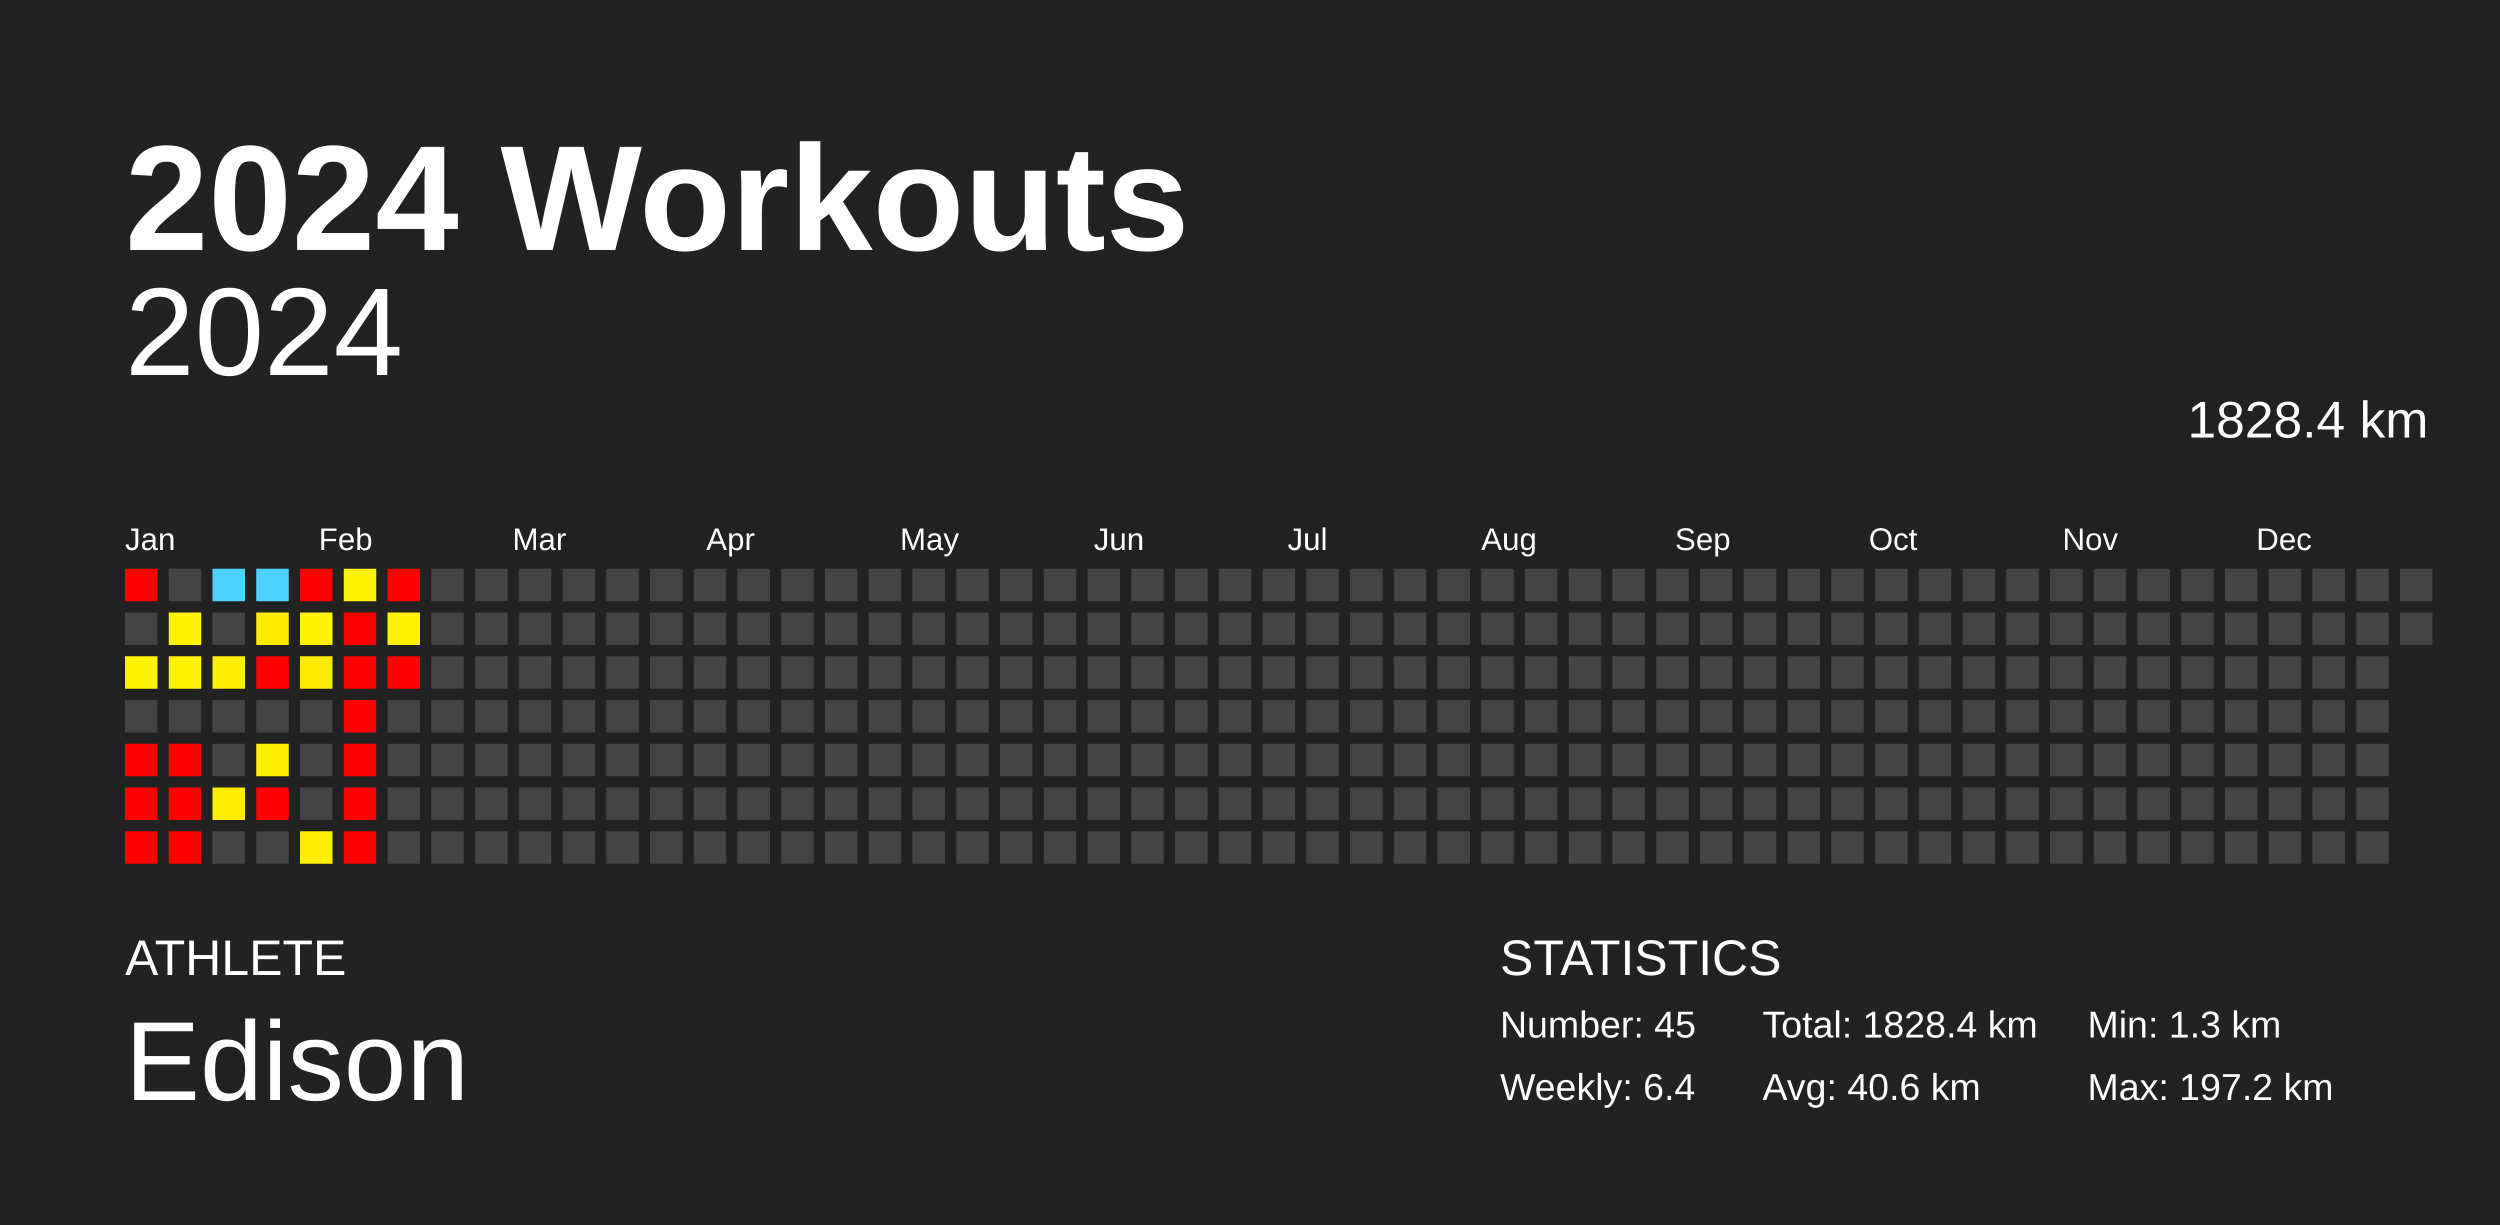
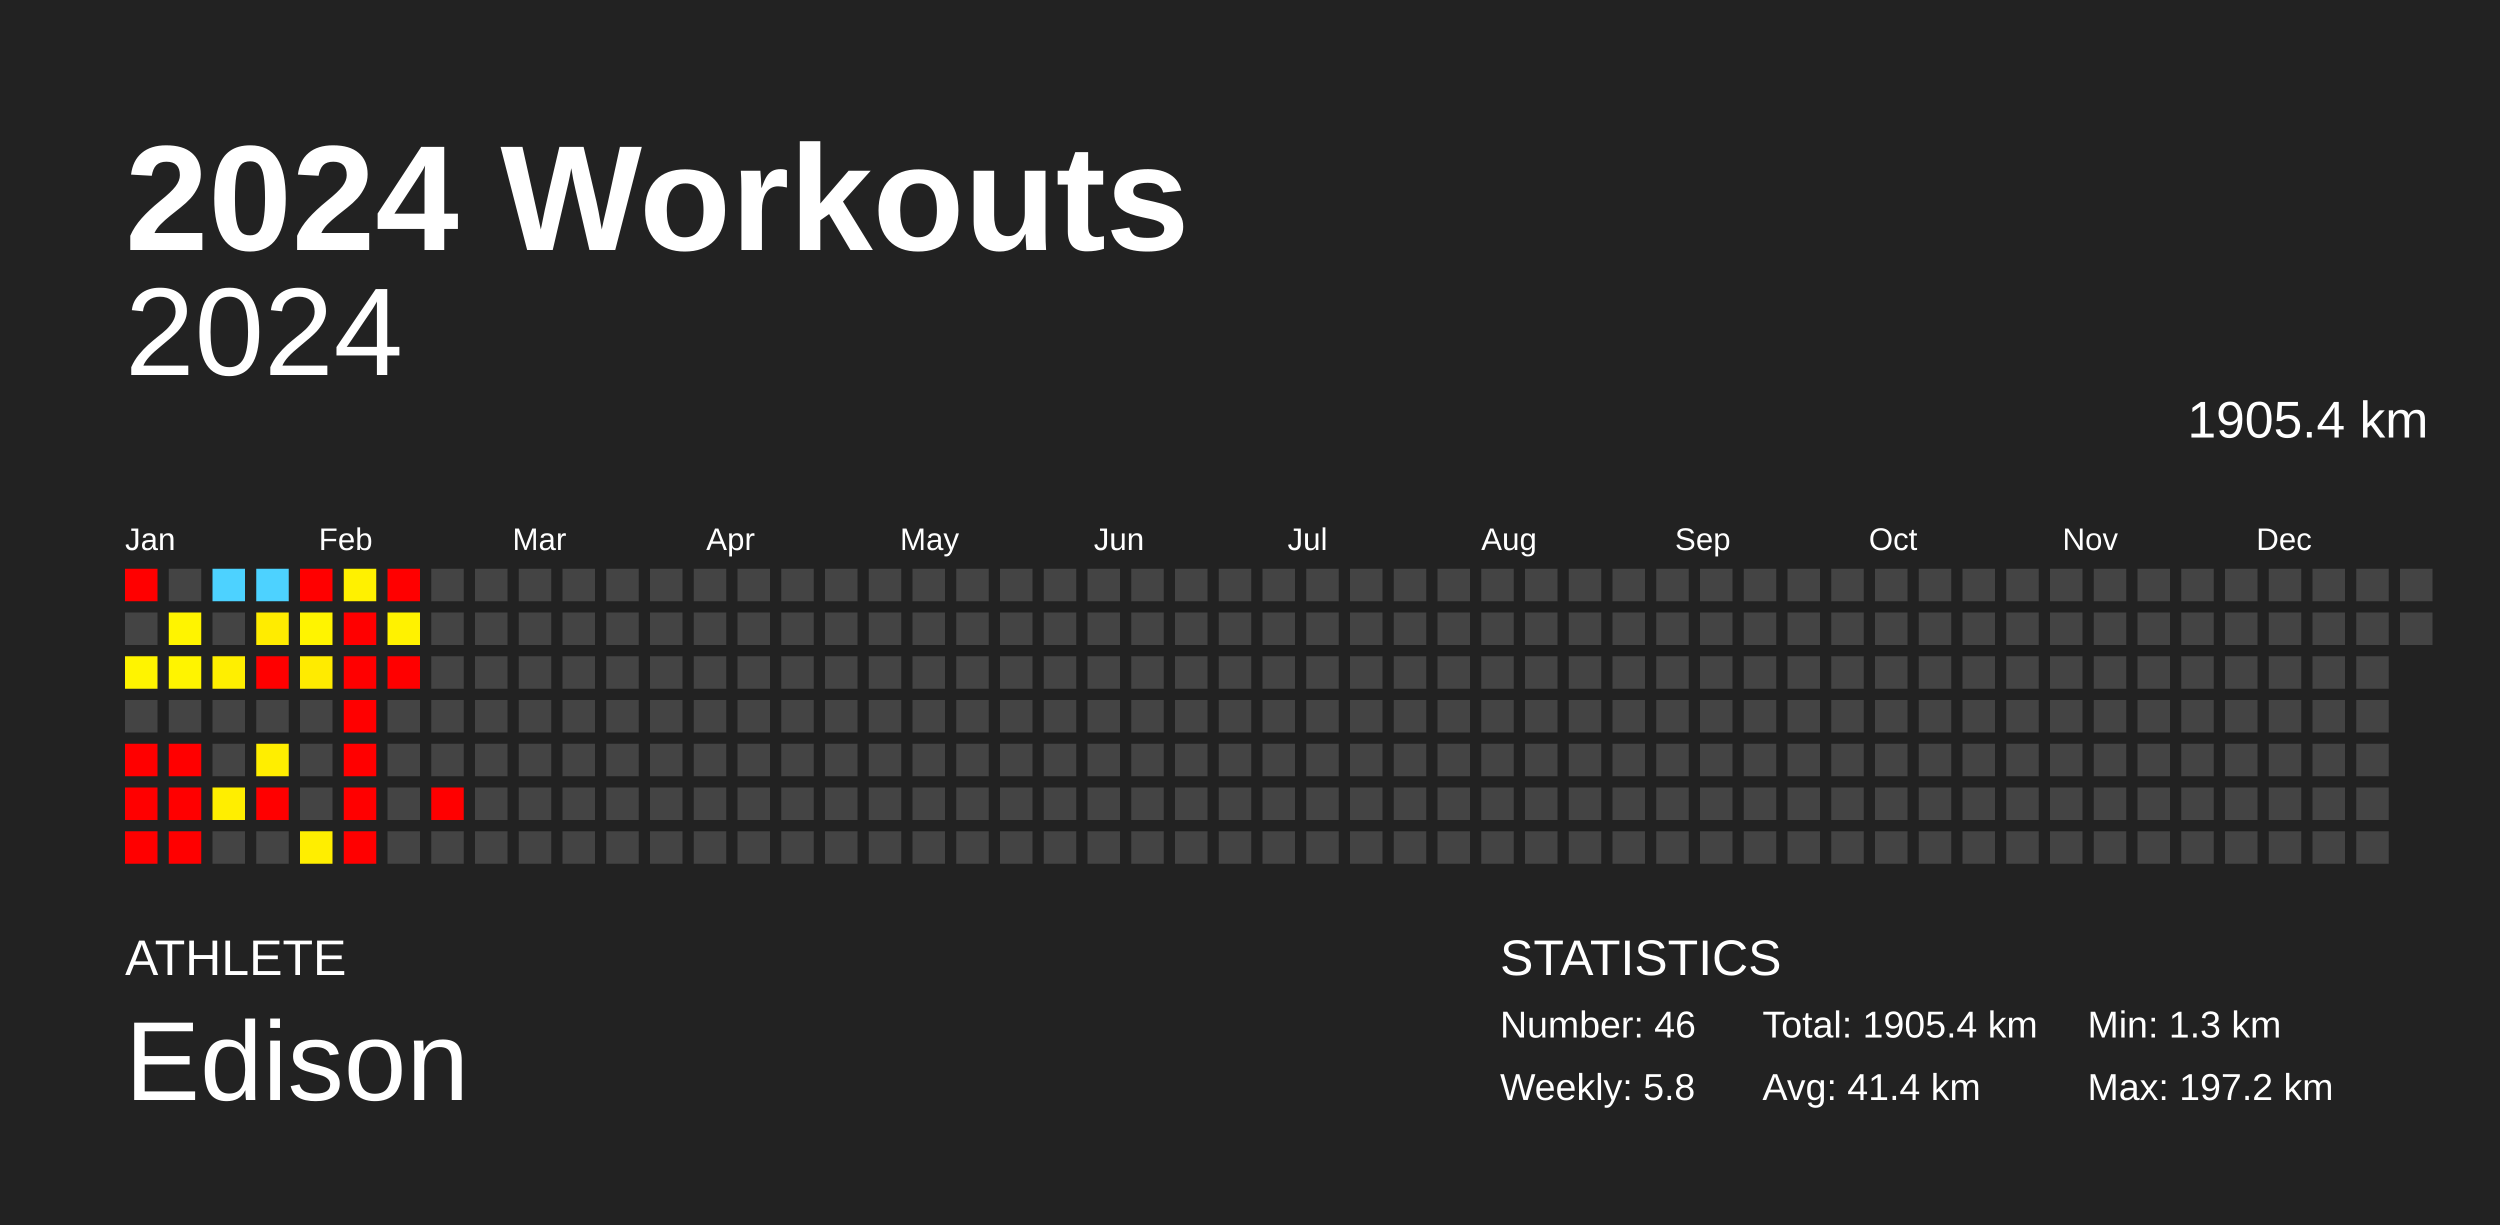
<svg xmlns="http://www.w3.org/2000/svg" baseProfile="full" height="98mm" version="1.1" viewBox="0,0,200,98" width="200mm">
  <defs />
  <rect fill="#222222" height="98" width="200" x="0" y="0" />
  <text fill="#FFFFFF" style="font-size:12px; font-family:Arial; font-weight:bold;" x="10" y="20">2024 Workouts</text>
  <text fill="#FFFFFF" style="font-size:4px; font-family:Arial" x="10" y="78">ATHLETE</text>
  <text fill="#FFFFFF" style="font-size:9px; font-family:Arial" x="10" y="88">Edison</text>
  <text fill="#FFFFFF" style="font-size:4px; font-family:Arial" x="120" y="78">STATISTICS</text>
-   <text fill="#FFFFFF" style="font-size:3px; font-family:Arial" x="120" y="83">Number: 45</text>
-   <text fill="#FFFFFF" style="font-size:3px; font-family:Arial" x="120" y="88">Weekly: 6.4</text>
-   <text fill="#FFFFFF" style="font-size:3px; font-family:Arial" x="141" y="83">Total: 1828.4 km</text>
-   <text fill="#FFFFFF" style="font-size:3px; font-family:Arial" x="141" y="88">Avg: 40.6 km</text>
+   <text fill="#FFFFFF" style="font-size:3px; font-family:Arial" x="120" y="83">Number: 46</text>
+   <text fill="#FFFFFF" style="font-size:3px; font-family:Arial" x="120" y="88">Weekly: 5.8</text>
+   <text fill="#FFFFFF" style="font-size:3px; font-family:Arial" x="141" y="83">Total: 1905.4 km</text>
+   <text fill="#FFFFFF" style="font-size:3px; font-family:Arial" x="141" y="88">Avg: 41.4 km</text>
  <text fill="#FFFFFF" style="font-size:3px; font-family:Arial" x="167" y="83">Min: 1.3 km</text>
  <text fill="#FFFFFF" style="font-size:3px; font-family:Arial" x="167" y="88">Max: 197.2 km</text>
  <text alignment-baseline="hanging" fill="#FFFFFF" style="font-size:10.0px; font-family:Arial;" x="10" y="30">2024</text>
-   <text alignment-baseline="hanging" fill="#FFFFFF" style="font-size:4.125px; font-family:Arial;" x="175" y="35">1828.4 km</text>
+   <text alignment-baseline="hanging" fill="#FFFFFF" style="font-size:4.125px; font-family:Arial;" x="175" y="35">1905.4 km</text>
  <text fill="#FFFFFF" style="font-size:2.5px; font-family:Arial" x="10.0" y="44">Jan</text>
  <text fill="#FFFFFF" style="font-size:2.5px; font-family:Arial" x="25.5" y="44">Feb</text>
  <text fill="#FFFFFF" style="font-size:2.5px; font-family:Arial" x="41.0" y="44">Mar</text>
  <text fill="#FFFFFF" style="font-size:2.5px; font-family:Arial" x="56.5" y="44">Apr</text>
  <text fill="#FFFFFF" style="font-size:2.5px; font-family:Arial" x="72.0" y="44">May</text>
  <text fill="#FFFFFF" style="font-size:2.5px; font-family:Arial" x="87.5" y="44">Jun</text>
  <text fill="#FFFFFF" style="font-size:2.5px; font-family:Arial" x="103.0" y="44">Jul</text>
  <text fill="#FFFFFF" style="font-size:2.5px; font-family:Arial" x="118.5" y="44">Aug</text>
  <text fill="#FFFFFF" style="font-size:2.5px; font-family:Arial" x="134.0" y="44">Sep</text>
  <text fill="#FFFFFF" style="font-size:2.5px; font-family:Arial" x="149.5" y="44">Oct</text>
  <text fill="#FFFFFF" style="font-size:2.5px; font-family:Arial" x="165.0" y="44">Nov</text>
  <text fill="#FFFFFF" style="font-size:2.5px; font-family:Arial" x="180.5" y="44">Dec</text>
  <rect fill="red" height="2.6" width="2.6" x="10.0" y="45.5" />
  <rect fill="#444444" height="2.6" width="2.6" x="10.0" y="49.0" />
  <rect fill="#fff400" height="2.6" width="2.6" x="10.0" y="52.5" />
  <rect fill="#444444" height="2.6" width="2.6" x="10.0" y="56.0" />
  <rect fill="red" height="2.6" width="2.6" x="10.0" y="59.5" />
  <rect fill="red" height="2.6" width="2.6" x="10.0" y="63.0" />
  <rect fill="red" height="2.6" width="2.6" x="10.0" y="66.5" />
  <rect fill="#444444" height="2.6" width="2.6" x="13.5" y="45.5" />
  <rect fill="#fff400" height="2.6" width="2.6" x="13.5" y="49.0" />
  <rect fill="#fff400" height="2.6" width="2.6" x="13.5" y="52.5" />
  <rect fill="#444444" height="2.6" width="2.6" x="13.5" y="56.0" />
  <rect fill="red" height="2.6" width="2.6" x="13.5" y="59.5" />
  <rect fill="red" height="2.6" width="2.6" x="13.5" y="63.0" />
  <rect fill="red" height="2.6" width="2.6" x="13.5" y="66.5" />
  <rect fill="#4dd2ff" height="2.6" width="2.6" x="17.0" y="45.5" />
  <rect fill="#444444" height="2.6" width="2.6" x="17.0" y="49.0" />
  <rect fill="#ffef00" height="2.6" width="2.6" x="17.0" y="52.5" />
  <rect fill="#444444" height="2.6" width="2.6" x="17.0" y="56.0" />
  <rect fill="#444444" height="2.6" width="2.6" x="17.0" y="59.5" />
  <rect fill="#ffee00" height="2.6" width="2.6" x="17.0" y="63.0" />
  <rect fill="#444444" height="2.6" width="2.6" x="17.0" y="66.5" />
  <rect fill="#4dd2ff" height="2.6" width="2.6" x="20.5" y="45.5" />
  <rect fill="#ffec00" height="2.6" width="2.6" x="20.5" y="49.0" />
  <rect fill="red" height="2.6" width="2.6" x="20.5" y="52.5" />
  <rect fill="#444444" height="2.6" width="2.6" x="20.5" y="56.0" />
  <rect fill="#ffee00" height="2.6" width="2.6" x="20.5" y="59.5" />
  <rect fill="red" height="2.6" width="2.6" x="20.5" y="63.0" />
  <rect fill="#444444" height="2.6" width="2.6" x="20.5" y="66.5" />
  <rect fill="red" height="2.6" width="2.6" x="24.0" y="45.5" />
  <rect fill="#fff400" height="2.6" width="2.6" x="24.0" y="49.0" />
  <rect fill="#ffeb00" height="2.6" width="2.6" x="24.0" y="52.5" />
  <rect fill="#444444" height="2.6" width="2.6" x="24.0" y="56.0" />
  <rect fill="#444444" height="2.6" width="2.6" x="24.0" y="59.5" />
  <rect fill="#444444" height="2.6" width="2.6" x="24.0" y="63.0" />
  <rect fill="#ffee00" height="2.6" width="2.6" x="24.0" y="66.5" />
  <rect fill="#fff100" height="2.6" width="2.6" x="27.5" y="45.5" />
  <rect fill="red" height="2.6" width="2.6" x="27.5" y="49.0" />
  <rect fill="red" height="2.6" width="2.6" x="27.5" y="52.5" />
  <rect fill="red" height="2.6" width="2.6" x="27.5" y="56.0" />
  <rect fill="red" height="2.6" width="2.6" x="27.5" y="59.5" />
  <rect fill="red" height="2.6" width="2.6" x="27.5" y="63.0" />
  <rect fill="red" height="2.6" width="2.6" x="27.5" y="66.5" />
  <rect fill="red" height="2.6" width="2.6" x="31.0" y="45.5" />
  <rect fill="#fff200" height="2.6" width="2.6" x="31.0" y="49.0" />
  <rect fill="red" height="2.6" width="2.6" x="31.0" y="52.5" />
  <rect fill="#444444" height="2.6" width="2.6" x="31.0" y="56.0" />
  <rect fill="#444444" height="2.6" width="2.6" x="31.0" y="59.5" />
  <rect fill="#444444" height="2.6" width="2.6" x="31.0" y="63.0" />
  <rect fill="#444444" height="2.6" width="2.6" x="31.0" y="66.5" />
  <rect fill="#444444" height="2.6" width="2.6" x="34.5" y="45.5" />
  <rect fill="#444444" height="2.6" width="2.6" x="34.5" y="49.0" />
  <rect fill="#444444" height="2.6" width="2.6" x="34.5" y="52.5" />
  <rect fill="#444444" height="2.6" width="2.6" x="34.5" y="56.0" />
  <rect fill="#444444" height="2.6" width="2.6" x="34.5" y="59.5" />
-   <rect fill="#444444" height="2.6" width="2.6" x="34.5" y="63.0" />
+   <rect fill="red" height="2.6" width="2.6" x="34.5" y="63.0" />
  <rect fill="#444444" height="2.6" width="2.6" x="34.5" y="66.5" />
  <rect fill="#444444" height="2.6" width="2.6" x="38.0" y="45.5" />
  <rect fill="#444444" height="2.6" width="2.6" x="38.0" y="49.0" />
  <rect fill="#444444" height="2.6" width="2.6" x="38.0" y="52.5" />
  <rect fill="#444444" height="2.6" width="2.6" x="38.0" y="56.0" />
  <rect fill="#444444" height="2.6" width="2.6" x="38.0" y="59.5" />
  <rect fill="#444444" height="2.6" width="2.6" x="38.0" y="63.0" />
  <rect fill="#444444" height="2.6" width="2.6" x="38.0" y="66.5" />
  <rect fill="#444444" height="2.6" width="2.6" x="41.5" y="45.5" />
  <rect fill="#444444" height="2.6" width="2.6" x="41.5" y="49.0" />
  <rect fill="#444444" height="2.6" width="2.6" x="41.5" y="52.5" />
  <rect fill="#444444" height="2.6" width="2.6" x="41.5" y="56.0" />
  <rect fill="#444444" height="2.6" width="2.6" x="41.5" y="59.5" />
  <rect fill="#444444" height="2.6" width="2.6" x="41.5" y="63.0" />
  <rect fill="#444444" height="2.6" width="2.6" x="41.5" y="66.5" />
  <rect fill="#444444" height="2.6" width="2.6" x="45.0" y="45.5" />
  <rect fill="#444444" height="2.6" width="2.6" x="45.0" y="49.0" />
  <rect fill="#444444" height="2.6" width="2.6" x="45.0" y="52.5" />
  <rect fill="#444444" height="2.6" width="2.6" x="45.0" y="56.0" />
  <rect fill="#444444" height="2.6" width="2.6" x="45.0" y="59.5" />
  <rect fill="#444444" height="2.6" width="2.6" x="45.0" y="63.0" />
  <rect fill="#444444" height="2.6" width="2.6" x="45.0" y="66.5" />
  <rect fill="#444444" height="2.6" width="2.6" x="48.5" y="45.5" />
  <rect fill="#444444" height="2.6" width="2.6" x="48.5" y="49.0" />
  <rect fill="#444444" height="2.6" width="2.6" x="48.5" y="52.5" />
  <rect fill="#444444" height="2.6" width="2.6" x="48.5" y="56.0" />
  <rect fill="#444444" height="2.6" width="2.6" x="48.5" y="59.5" />
  <rect fill="#444444" height="2.6" width="2.6" x="48.5" y="63.0" />
  <rect fill="#444444" height="2.6" width="2.6" x="48.5" y="66.5" />
  <rect fill="#444444" height="2.6" width="2.6" x="52.0" y="45.5" />
  <rect fill="#444444" height="2.6" width="2.6" x="52.0" y="49.0" />
  <rect fill="#444444" height="2.6" width="2.6" x="52.0" y="52.5" />
  <rect fill="#444444" height="2.6" width="2.6" x="52.0" y="56.0" />
  <rect fill="#444444" height="2.6" width="2.6" x="52.0" y="59.5" />
  <rect fill="#444444" height="2.6" width="2.6" x="52.0" y="63.0" />
  <rect fill="#444444" height="2.6" width="2.6" x="52.0" y="66.5" />
  <rect fill="#444444" height="2.6" width="2.6" x="55.5" y="45.5" />
  <rect fill="#444444" height="2.6" width="2.6" x="55.5" y="49.0" />
  <rect fill="#444444" height="2.6" width="2.6" x="55.5" y="52.5" />
  <rect fill="#444444" height="2.6" width="2.6" x="55.5" y="56.0" />
  <rect fill="#444444" height="2.6" width="2.6" x="55.5" y="59.5" />
  <rect fill="#444444" height="2.6" width="2.6" x="55.5" y="63.0" />
  <rect fill="#444444" height="2.6" width="2.6" x="55.5" y="66.5" />
  <rect fill="#444444" height="2.6" width="2.6" x="59.0" y="45.5" />
  <rect fill="#444444" height="2.6" width="2.6" x="59.0" y="49.0" />
  <rect fill="#444444" height="2.6" width="2.6" x="59.0" y="52.5" />
  <rect fill="#444444" height="2.6" width="2.6" x="59.0" y="56.0" />
  <rect fill="#444444" height="2.6" width="2.6" x="59.0" y="59.5" />
  <rect fill="#444444" height="2.6" width="2.6" x="59.0" y="63.0" />
  <rect fill="#444444" height="2.6" width="2.6" x="59.0" y="66.5" />
  <rect fill="#444444" height="2.6" width="2.6" x="62.5" y="45.5" />
  <rect fill="#444444" height="2.6" width="2.6" x="62.5" y="49.0" />
  <rect fill="#444444" height="2.6" width="2.6" x="62.5" y="52.5" />
  <rect fill="#444444" height="2.6" width="2.6" x="62.5" y="56.0" />
  <rect fill="#444444" height="2.6" width="2.6" x="62.5" y="59.5" />
  <rect fill="#444444" height="2.6" width="2.6" x="62.5" y="63.0" />
  <rect fill="#444444" height="2.6" width="2.6" x="62.5" y="66.5" />
  <rect fill="#444444" height="2.6" width="2.6" x="66.0" y="45.5" />
  <rect fill="#444444" height="2.6" width="2.6" x="66.0" y="49.0" />
  <rect fill="#444444" height="2.6" width="2.6" x="66.0" y="52.5" />
  <rect fill="#444444" height="2.6" width="2.6" x="66.0" y="56.0" />
  <rect fill="#444444" height="2.6" width="2.6" x="66.0" y="59.5" />
  <rect fill="#444444" height="2.6" width="2.6" x="66.0" y="63.0" />
  <rect fill="#444444" height="2.6" width="2.6" x="66.0" y="66.5" />
  <rect fill="#444444" height="2.6" width="2.6" x="69.5" y="45.5" />
  <rect fill="#444444" height="2.6" width="2.6" x="69.5" y="49.0" />
  <rect fill="#444444" height="2.6" width="2.6" x="69.5" y="52.5" />
  <rect fill="#444444" height="2.6" width="2.6" x="69.5" y="56.0" />
  <rect fill="#444444" height="2.6" width="2.6" x="69.5" y="59.5" />
  <rect fill="#444444" height="2.6" width="2.6" x="69.5" y="63.0" />
  <rect fill="#444444" height="2.6" width="2.6" x="69.5" y="66.5" />
  <rect fill="#444444" height="2.6" width="2.6" x="73.0" y="45.5" />
  <rect fill="#444444" height="2.6" width="2.6" x="73.0" y="49.0" />
  <rect fill="#444444" height="2.6" width="2.6" x="73.0" y="52.5" />
  <rect fill="#444444" height="2.6" width="2.6" x="73.0" y="56.0" />
  <rect fill="#444444" height="2.6" width="2.6" x="73.0" y="59.5" />
  <rect fill="#444444" height="2.6" width="2.6" x="73.0" y="63.0" />
  <rect fill="#444444" height="2.6" width="2.6" x="73.0" y="66.5" />
  <rect fill="#444444" height="2.6" width="2.6" x="76.5" y="45.5" />
  <rect fill="#444444" height="2.6" width="2.6" x="76.5" y="49.0" />
  <rect fill="#444444" height="2.6" width="2.6" x="76.5" y="52.5" />
  <rect fill="#444444" height="2.6" width="2.6" x="76.5" y="56.0" />
  <rect fill="#444444" height="2.6" width="2.6" x="76.5" y="59.5" />
  <rect fill="#444444" height="2.6" width="2.6" x="76.5" y="63.0" />
  <rect fill="#444444" height="2.6" width="2.6" x="76.5" y="66.5" />
  <rect fill="#444444" height="2.6" width="2.6" x="80.0" y="45.5" />
  <rect fill="#444444" height="2.6" width="2.6" x="80.0" y="49.0" />
  <rect fill="#444444" height="2.6" width="2.6" x="80.0" y="52.5" />
  <rect fill="#444444" height="2.6" width="2.6" x="80.0" y="56.0" />
  <rect fill="#444444" height="2.6" width="2.6" x="80.0" y="59.5" />
  <rect fill="#444444" height="2.6" width="2.6" x="80.0" y="63.0" />
  <rect fill="#444444" height="2.6" width="2.6" x="80.0" y="66.5" />
  <rect fill="#444444" height="2.6" width="2.6" x="83.5" y="45.5" />
  <rect fill="#444444" height="2.6" width="2.6" x="83.5" y="49.0" />
  <rect fill="#444444" height="2.6" width="2.6" x="83.5" y="52.5" />
  <rect fill="#444444" height="2.6" width="2.6" x="83.5" y="56.0" />
  <rect fill="#444444" height="2.6" width="2.6" x="83.5" y="59.5" />
  <rect fill="#444444" height="2.6" width="2.6" x="83.5" y="63.0" />
  <rect fill="#444444" height="2.6" width="2.6" x="83.5" y="66.5" />
  <rect fill="#444444" height="2.6" width="2.6" x="87.0" y="45.5" />
  <rect fill="#444444" height="2.6" width="2.6" x="87.0" y="49.0" />
  <rect fill="#444444" height="2.6" width="2.6" x="87.0" y="52.5" />
  <rect fill="#444444" height="2.6" width="2.6" x="87.0" y="56.0" />
  <rect fill="#444444" height="2.6" width="2.6" x="87.0" y="59.5" />
  <rect fill="#444444" height="2.6" width="2.6" x="87.0" y="63.0" />
  <rect fill="#444444" height="2.6" width="2.6" x="87.0" y="66.5" />
  <rect fill="#444444" height="2.6" width="2.6" x="90.5" y="45.5" />
  <rect fill="#444444" height="2.6" width="2.6" x="90.5" y="49.0" />
  <rect fill="#444444" height="2.6" width="2.6" x="90.5" y="52.5" />
  <rect fill="#444444" height="2.6" width="2.6" x="90.5" y="56.0" />
  <rect fill="#444444" height="2.6" width="2.6" x="90.5" y="59.5" />
  <rect fill="#444444" height="2.6" width="2.6" x="90.5" y="63.0" />
  <rect fill="#444444" height="2.6" width="2.6" x="90.5" y="66.5" />
  <rect fill="#444444" height="2.6" width="2.6" x="94.0" y="45.5" />
  <rect fill="#444444" height="2.6" width="2.6" x="94.0" y="49.0" />
  <rect fill="#444444" height="2.6" width="2.6" x="94.0" y="52.5" />
  <rect fill="#444444" height="2.6" width="2.6" x="94.0" y="56.0" />
  <rect fill="#444444" height="2.6" width="2.6" x="94.0" y="59.5" />
  <rect fill="#444444" height="2.6" width="2.6" x="94.0" y="63.0" />
  <rect fill="#444444" height="2.6" width="2.6" x="94.0" y="66.5" />
  <rect fill="#444444" height="2.6" width="2.6" x="97.5" y="45.5" />
  <rect fill="#444444" height="2.6" width="2.6" x="97.5" y="49.0" />
  <rect fill="#444444" height="2.6" width="2.6" x="97.5" y="52.5" />
  <rect fill="#444444" height="2.6" width="2.6" x="97.5" y="56.0" />
  <rect fill="#444444" height="2.6" width="2.6" x="97.5" y="59.5" />
  <rect fill="#444444" height="2.6" width="2.6" x="97.5" y="63.0" />
  <rect fill="#444444" height="2.6" width="2.6" x="97.5" y="66.5" />
  <rect fill="#444444" height="2.6" width="2.6" x="101.0" y="45.5" />
  <rect fill="#444444" height="2.6" width="2.6" x="101.0" y="49.0" />
  <rect fill="#444444" height="2.6" width="2.6" x="101.0" y="52.5" />
  <rect fill="#444444" height="2.6" width="2.6" x="101.0" y="56.0" />
  <rect fill="#444444" height="2.6" width="2.6" x="101.0" y="59.5" />
  <rect fill="#444444" height="2.6" width="2.6" x="101.0" y="63.0" />
  <rect fill="#444444" height="2.6" width="2.6" x="101.0" y="66.5" />
  <rect fill="#444444" height="2.6" width="2.6" x="104.5" y="45.5" />
  <rect fill="#444444" height="2.6" width="2.6" x="104.5" y="49.0" />
  <rect fill="#444444" height="2.6" width="2.6" x="104.5" y="52.5" />
  <rect fill="#444444" height="2.6" width="2.6" x="104.5" y="56.0" />
  <rect fill="#444444" height="2.6" width="2.6" x="104.5" y="59.5" />
  <rect fill="#444444" height="2.6" width="2.6" x="104.5" y="63.0" />
  <rect fill="#444444" height="2.6" width="2.6" x="104.5" y="66.5" />
  <rect fill="#444444" height="2.6" width="2.6" x="108.0" y="45.5" />
  <rect fill="#444444" height="2.6" width="2.6" x="108.0" y="49.0" />
  <rect fill="#444444" height="2.6" width="2.6" x="108.0" y="52.5" />
  <rect fill="#444444" height="2.6" width="2.6" x="108.0" y="56.0" />
  <rect fill="#444444" height="2.6" width="2.6" x="108.0" y="59.5" />
  <rect fill="#444444" height="2.6" width="2.6" x="108.0" y="63.0" />
  <rect fill="#444444" height="2.6" width="2.6" x="108.0" y="66.5" />
  <rect fill="#444444" height="2.6" width="2.6" x="111.5" y="45.5" />
  <rect fill="#444444" height="2.6" width="2.6" x="111.5" y="49.0" />
  <rect fill="#444444" height="2.6" width="2.6" x="111.5" y="52.5" />
  <rect fill="#444444" height="2.6" width="2.6" x="111.5" y="56.0" />
  <rect fill="#444444" height="2.6" width="2.6" x="111.5" y="59.5" />
  <rect fill="#444444" height="2.6" width="2.6" x="111.5" y="63.0" />
  <rect fill="#444444" height="2.6" width="2.6" x="111.5" y="66.5" />
  <rect fill="#444444" height="2.6" width="2.6" x="115.0" y="45.5" />
  <rect fill="#444444" height="2.6" width="2.6" x="115.0" y="49.0" />
  <rect fill="#444444" height="2.6" width="2.6" x="115.0" y="52.5" />
  <rect fill="#444444" height="2.6" width="2.6" x="115.0" y="56.0" />
  <rect fill="#444444" height="2.6" width="2.6" x="115.0" y="59.5" />
  <rect fill="#444444" height="2.6" width="2.6" x="115.0" y="63.0" />
  <rect fill="#444444" height="2.6" width="2.6" x="115.0" y="66.5" />
  <rect fill="#444444" height="2.6" width="2.6" x="118.5" y="45.5" />
  <rect fill="#444444" height="2.6" width="2.6" x="118.5" y="49.0" />
  <rect fill="#444444" height="2.6" width="2.6" x="118.5" y="52.5" />
  <rect fill="#444444" height="2.6" width="2.6" x="118.5" y="56.0" />
  <rect fill="#444444" height="2.6" width="2.6" x="118.5" y="59.5" />
  <rect fill="#444444" height="2.6" width="2.6" x="118.5" y="63.0" />
  <rect fill="#444444" height="2.6" width="2.6" x="118.5" y="66.5" />
  <rect fill="#444444" height="2.6" width="2.6" x="122.0" y="45.5" />
  <rect fill="#444444" height="2.6" width="2.6" x="122.0" y="49.0" />
  <rect fill="#444444" height="2.6" width="2.6" x="122.0" y="52.5" />
  <rect fill="#444444" height="2.6" width="2.6" x="122.0" y="56.0" />
  <rect fill="#444444" height="2.6" width="2.6" x="122.0" y="59.5" />
  <rect fill="#444444" height="2.6" width="2.6" x="122.0" y="63.0" />
  <rect fill="#444444" height="2.6" width="2.6" x="122.0" y="66.5" />
  <rect fill="#444444" height="2.6" width="2.6" x="125.5" y="45.5" />
  <rect fill="#444444" height="2.6" width="2.6" x="125.5" y="49.0" />
  <rect fill="#444444" height="2.6" width="2.6" x="125.5" y="52.5" />
  <rect fill="#444444" height="2.6" width="2.6" x="125.5" y="56.0" />
  <rect fill="#444444" height="2.6" width="2.6" x="125.5" y="59.5" />
  <rect fill="#444444" height="2.6" width="2.6" x="125.5" y="63.0" />
  <rect fill="#444444" height="2.6" width="2.6" x="125.5" y="66.5" />
  <rect fill="#444444" height="2.6" width="2.6" x="129.0" y="45.5" />
  <rect fill="#444444" height="2.6" width="2.6" x="129.0" y="49.0" />
  <rect fill="#444444" height="2.6" width="2.6" x="129.0" y="52.5" />
  <rect fill="#444444" height="2.6" width="2.6" x="129.0" y="56.0" />
  <rect fill="#444444" height="2.6" width="2.6" x="129.0" y="59.5" />
  <rect fill="#444444" height="2.6" width="2.6" x="129.0" y="63.0" />
  <rect fill="#444444" height="2.6" width="2.6" x="129.0" y="66.5" />
  <rect fill="#444444" height="2.6" width="2.6" x="132.5" y="45.5" />
  <rect fill="#444444" height="2.6" width="2.6" x="132.5" y="49.0" />
  <rect fill="#444444" height="2.6" width="2.6" x="132.5" y="52.5" />
  <rect fill="#444444" height="2.6" width="2.6" x="132.5" y="56.0" />
  <rect fill="#444444" height="2.6" width="2.6" x="132.5" y="59.5" />
  <rect fill="#444444" height="2.6" width="2.6" x="132.5" y="63.0" />
  <rect fill="#444444" height="2.6" width="2.6" x="132.5" y="66.5" />
  <rect fill="#444444" height="2.6" width="2.6" x="136.0" y="45.5" />
  <rect fill="#444444" height="2.6" width="2.6" x="136.0" y="49.0" />
  <rect fill="#444444" height="2.6" width="2.6" x="136.0" y="52.5" />
  <rect fill="#444444" height="2.6" width="2.6" x="136.0" y="56.0" />
  <rect fill="#444444" height="2.6" width="2.6" x="136.0" y="59.5" />
  <rect fill="#444444" height="2.6" width="2.6" x="136.0" y="63.0" />
  <rect fill="#444444" height="2.6" width="2.6" x="136.0" y="66.5" />
  <rect fill="#444444" height="2.6" width="2.6" x="139.5" y="45.5" />
  <rect fill="#444444" height="2.6" width="2.6" x="139.5" y="49.0" />
  <rect fill="#444444" height="2.6" width="2.6" x="139.5" y="52.5" />
  <rect fill="#444444" height="2.6" width="2.6" x="139.5" y="56.0" />
  <rect fill="#444444" height="2.6" width="2.6" x="139.5" y="59.5" />
  <rect fill="#444444" height="2.6" width="2.6" x="139.5" y="63.0" />
  <rect fill="#444444" height="2.6" width="2.6" x="139.5" y="66.5" />
  <rect fill="#444444" height="2.6" width="2.6" x="143.0" y="45.5" />
  <rect fill="#444444" height="2.6" width="2.6" x="143.0" y="49.0" />
  <rect fill="#444444" height="2.6" width="2.6" x="143.0" y="52.5" />
  <rect fill="#444444" height="2.6" width="2.6" x="143.0" y="56.0" />
  <rect fill="#444444" height="2.6" width="2.6" x="143.0" y="59.5" />
  <rect fill="#444444" height="2.6" width="2.6" x="143.0" y="63.0" />
  <rect fill="#444444" height="2.6" width="2.6" x="143.0" y="66.5" />
  <rect fill="#444444" height="2.6" width="2.6" x="146.5" y="45.5" />
  <rect fill="#444444" height="2.6" width="2.6" x="146.5" y="49.0" />
  <rect fill="#444444" height="2.6" width="2.6" x="146.5" y="52.5" />
  <rect fill="#444444" height="2.6" width="2.6" x="146.5" y="56.0" />
  <rect fill="#444444" height="2.6" width="2.6" x="146.5" y="59.5" />
  <rect fill="#444444" height="2.6" width="2.6" x="146.5" y="63.0" />
  <rect fill="#444444" height="2.6" width="2.6" x="146.5" y="66.5" />
  <rect fill="#444444" height="2.6" width="2.6" x="150.0" y="45.5" />
  <rect fill="#444444" height="2.6" width="2.6" x="150.0" y="49.0" />
  <rect fill="#444444" height="2.6" width="2.6" x="150.0" y="52.5" />
  <rect fill="#444444" height="2.6" width="2.6" x="150.0" y="56.0" />
  <rect fill="#444444" height="2.6" width="2.6" x="150.0" y="59.5" />
  <rect fill="#444444" height="2.6" width="2.6" x="150.0" y="63.0" />
  <rect fill="#444444" height="2.6" width="2.6" x="150.0" y="66.5" />
  <rect fill="#444444" height="2.6" width="2.6" x="153.5" y="45.5" />
  <rect fill="#444444" height="2.6" width="2.6" x="153.5" y="49.0" />
  <rect fill="#444444" height="2.6" width="2.6" x="153.5" y="52.5" />
  <rect fill="#444444" height="2.6" width="2.6" x="153.5" y="56.0" />
  <rect fill="#444444" height="2.6" width="2.6" x="153.5" y="59.5" />
  <rect fill="#444444" height="2.6" width="2.6" x="153.5" y="63.0" />
  <rect fill="#444444" height="2.6" width="2.6" x="153.5" y="66.5" />
  <rect fill="#444444" height="2.6" width="2.6" x="157.0" y="45.5" />
  <rect fill="#444444" height="2.6" width="2.6" x="157.0" y="49.0" />
  <rect fill="#444444" height="2.6" width="2.6" x="157.0" y="52.5" />
  <rect fill="#444444" height="2.6" width="2.6" x="157.0" y="56.0" />
  <rect fill="#444444" height="2.6" width="2.6" x="157.0" y="59.5" />
  <rect fill="#444444" height="2.6" width="2.6" x="157.0" y="63.0" />
  <rect fill="#444444" height="2.6" width="2.6" x="157.0" y="66.5" />
  <rect fill="#444444" height="2.6" width="2.6" x="160.5" y="45.5" />
  <rect fill="#444444" height="2.6" width="2.6" x="160.5" y="49.0" />
  <rect fill="#444444" height="2.6" width="2.6" x="160.5" y="52.5" />
  <rect fill="#444444" height="2.6" width="2.6" x="160.5" y="56.0" />
  <rect fill="#444444" height="2.6" width="2.6" x="160.5" y="59.5" />
  <rect fill="#444444" height="2.6" width="2.6" x="160.5" y="63.0" />
  <rect fill="#444444" height="2.6" width="2.6" x="160.5" y="66.5" />
  <rect fill="#444444" height="2.6" width="2.6" x="164.0" y="45.5" />
  <rect fill="#444444" height="2.6" width="2.6" x="164.0" y="49.0" />
  <rect fill="#444444" height="2.6" width="2.6" x="164.0" y="52.5" />
  <rect fill="#444444" height="2.6" width="2.6" x="164.0" y="56.0" />
  <rect fill="#444444" height="2.6" width="2.6" x="164.0" y="59.5" />
  <rect fill="#444444" height="2.6" width="2.6" x="164.0" y="63.0" />
  <rect fill="#444444" height="2.6" width="2.6" x="164.0" y="66.5" />
  <rect fill="#444444" height="2.6" width="2.6" x="167.5" y="45.5" />
  <rect fill="#444444" height="2.6" width="2.6" x="167.5" y="49.0" />
  <rect fill="#444444" height="2.6" width="2.6" x="167.5" y="52.5" />
  <rect fill="#444444" height="2.6" width="2.6" x="167.5" y="56.0" />
  <rect fill="#444444" height="2.6" width="2.6" x="167.5" y="59.5" />
  <rect fill="#444444" height="2.6" width="2.6" x="167.5" y="63.0" />
  <rect fill="#444444" height="2.6" width="2.6" x="167.5" y="66.5" />
  <rect fill="#444444" height="2.6" width="2.6" x="171.0" y="45.5" />
  <rect fill="#444444" height="2.6" width="2.6" x="171.0" y="49.0" />
  <rect fill="#444444" height="2.6" width="2.6" x="171.0" y="52.5" />
  <rect fill="#444444" height="2.6" width="2.6" x="171.0" y="56.0" />
  <rect fill="#444444" height="2.6" width="2.6" x="171.0" y="59.5" />
  <rect fill="#444444" height="2.6" width="2.6" x="171.0" y="63.0" />
  <rect fill="#444444" height="2.6" width="2.6" x="171.0" y="66.5" />
  <rect fill="#444444" height="2.6" width="2.6" x="174.5" y="45.5" />
  <rect fill="#444444" height="2.6" width="2.6" x="174.5" y="49.0" />
  <rect fill="#444444" height="2.6" width="2.6" x="174.5" y="52.5" />
  <rect fill="#444444" height="2.6" width="2.6" x="174.5" y="56.0" />
  <rect fill="#444444" height="2.6" width="2.6" x="174.5" y="59.5" />
  <rect fill="#444444" height="2.6" width="2.6" x="174.5" y="63.0" />
  <rect fill="#444444" height="2.6" width="2.6" x="174.5" y="66.5" />
  <rect fill="#444444" height="2.6" width="2.6" x="178.0" y="45.5" />
  <rect fill="#444444" height="2.6" width="2.6" x="178.0" y="49.0" />
  <rect fill="#444444" height="2.6" width="2.6" x="178.0" y="52.5" />
  <rect fill="#444444" height="2.6" width="2.6" x="178.0" y="56.0" />
  <rect fill="#444444" height="2.6" width="2.6" x="178.0" y="59.5" />
  <rect fill="#444444" height="2.6" width="2.6" x="178.0" y="63.0" />
  <rect fill="#444444" height="2.6" width="2.6" x="178.0" y="66.5" />
  <rect fill="#444444" height="2.6" width="2.6" x="181.5" y="45.5" />
  <rect fill="#444444" height="2.6" width="2.6" x="181.5" y="49.0" />
  <rect fill="#444444" height="2.6" width="2.6" x="181.5" y="52.5" />
  <rect fill="#444444" height="2.6" width="2.6" x="181.5" y="56.0" />
  <rect fill="#444444" height="2.6" width="2.6" x="181.5" y="59.5" />
  <rect fill="#444444" height="2.6" width="2.6" x="181.5" y="63.0" />
  <rect fill="#444444" height="2.6" width="2.6" x="181.5" y="66.5" />
  <rect fill="#444444" height="2.6" width="2.6" x="185.0" y="45.5" />
  <rect fill="#444444" height="2.6" width="2.6" x="185.0" y="49.0" />
  <rect fill="#444444" height="2.6" width="2.6" x="185.0" y="52.5" />
  <rect fill="#444444" height="2.6" width="2.6" x="185.0" y="56.0" />
  <rect fill="#444444" height="2.6" width="2.6" x="185.0" y="59.5" />
  <rect fill="#444444" height="2.6" width="2.6" x="185.0" y="63.0" />
  <rect fill="#444444" height="2.6" width="2.6" x="185.0" y="66.5" />
  <rect fill="#444444" height="2.6" width="2.6" x="188.5" y="45.5" />
  <rect fill="#444444" height="2.6" width="2.6" x="188.5" y="49.0" />
  <rect fill="#444444" height="2.6" width="2.6" x="188.5" y="52.5" />
  <rect fill="#444444" height="2.6" width="2.6" x="188.5" y="56.0" />
  <rect fill="#444444" height="2.6" width="2.6" x="188.5" y="59.5" />
  <rect fill="#444444" height="2.6" width="2.6" x="188.5" y="63.0" />
  <rect fill="#444444" height="2.6" width="2.6" x="188.5" y="66.5" />
  <rect fill="#444444" height="2.6" width="2.6" x="192.0" y="45.5" />
  <rect fill="#444444" height="2.6" width="2.6" x="192.0" y="49.0" />
</svg>
